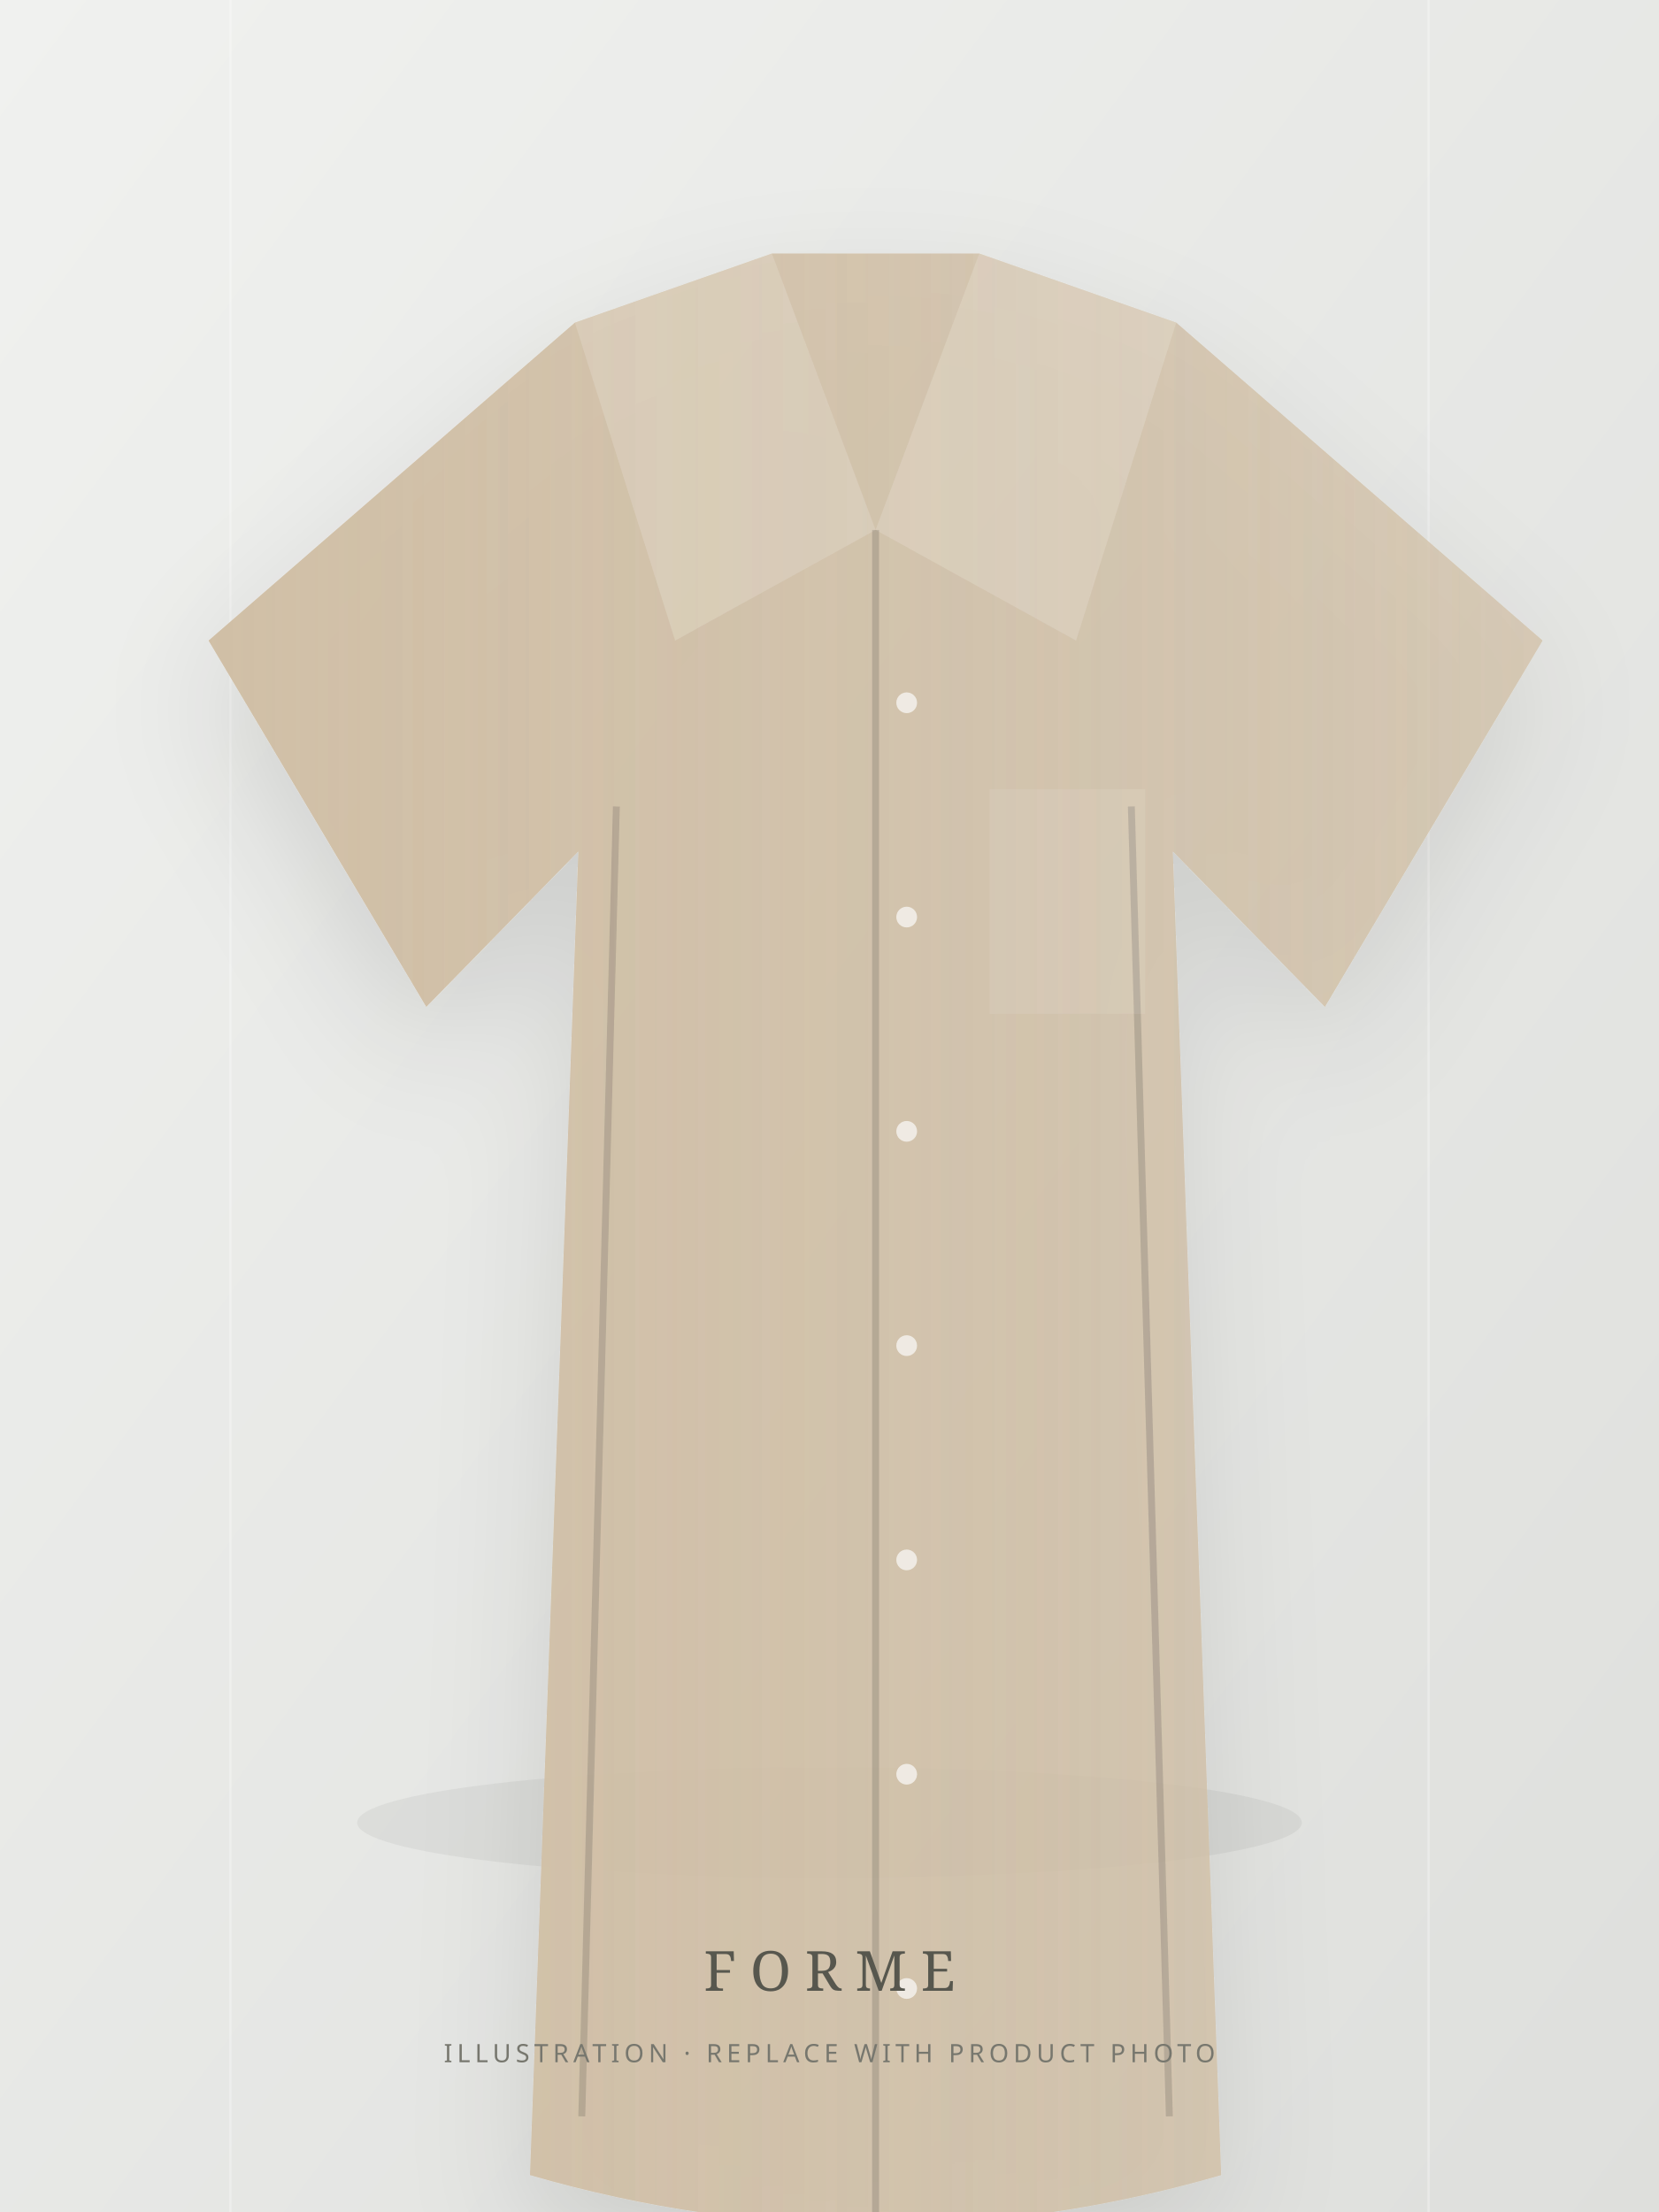
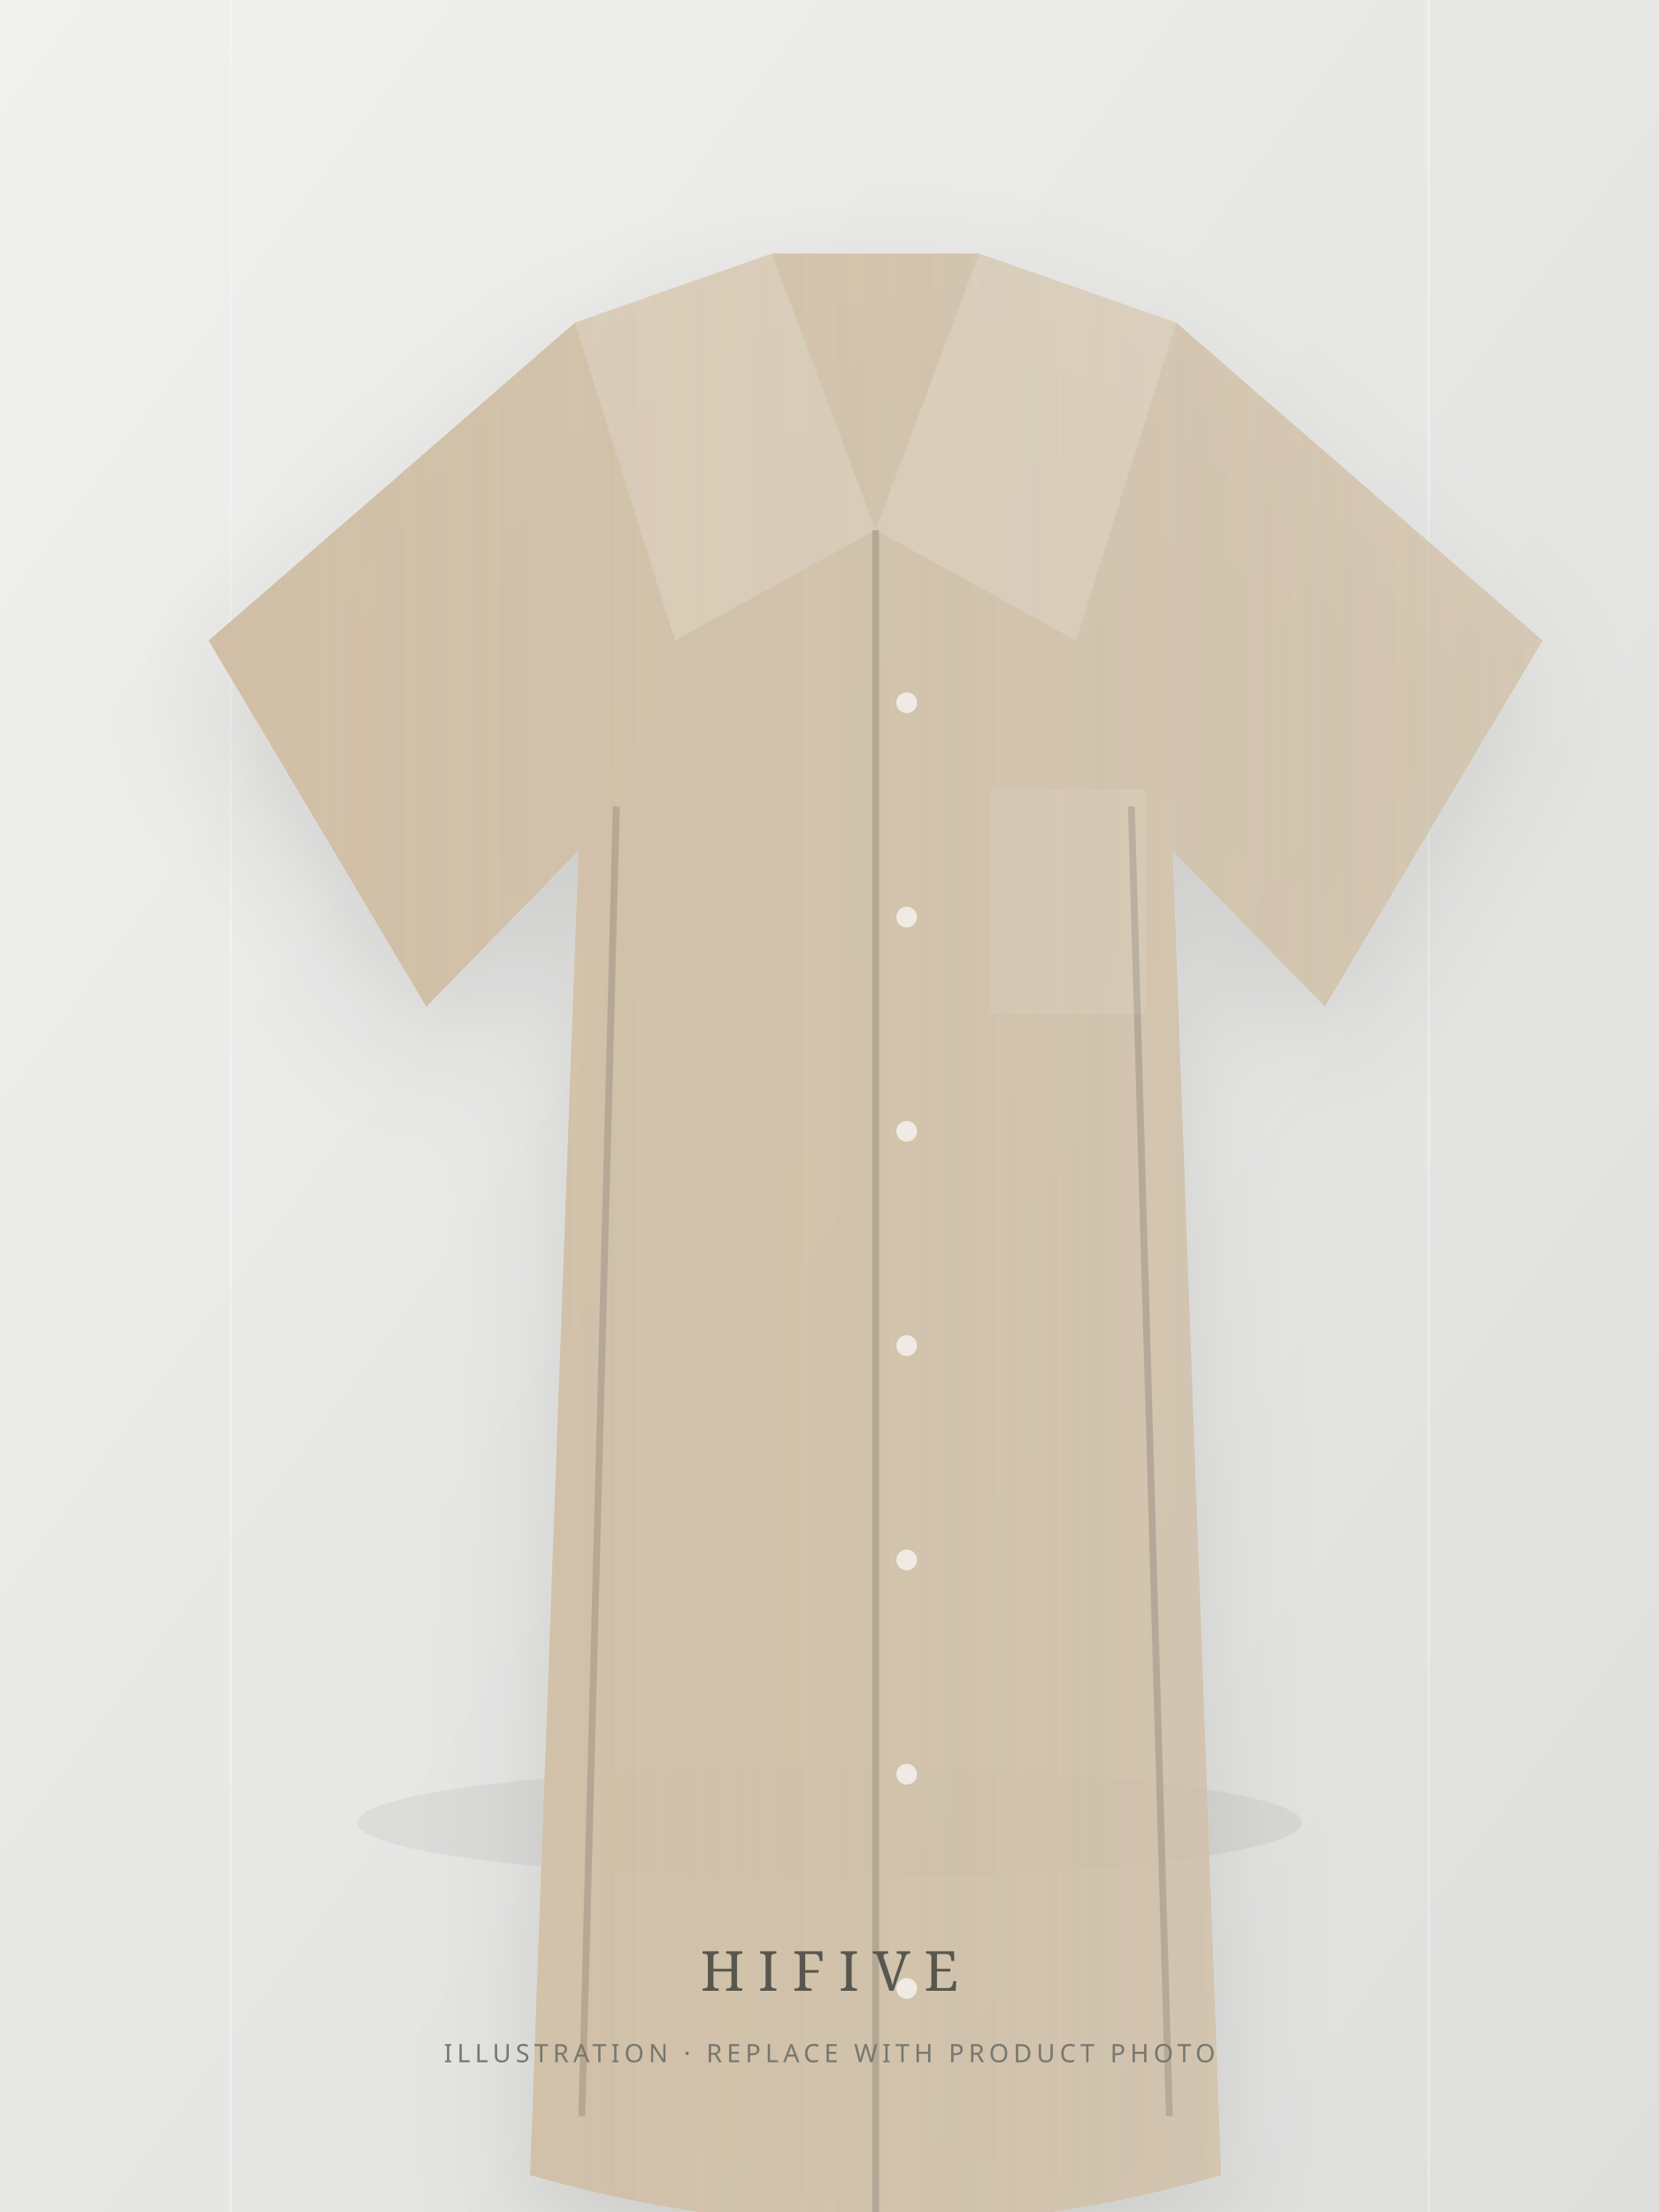
<svg xmlns="http://www.w3.org/2000/svg" width="720" height="960" viewBox="0 0 720 960">
  <defs>
    <linearGradient id="b" x2="1" y2="1">
      <stop stop-color="#F0F1EF" />
      <stop offset="1" stop-color="#DEDFDC" />
    </linearGradient>
    <linearGradient id="c">
      <stop stop-color="#D0BFA6" />
      <stop offset="1" stop-color="#D0BFA6" stop-opacity=".75" />
    </linearGradient>
    <filter id="s">
      <feDropShadow dx="0" dy="15" stdDeviation="18" flood-opacity=".12" />
    </filter>
  </defs>
  <rect width="720" height="960" fill="url(#b)" />
  <path d="M100 0V960M620 0V960" stroke="#fff" opacity=".3" />
  <ellipse cx="360" cy="791" rx="205" ry="24" fill="#000" opacity=".05" />
  <g filter="url(#s)" transform="translate(-160 -160) scale(1.5)">
    <path d="M273 200L330 180H390L447 200L553 292L490 398L446 353L460 736Q360 765 260 736L274 353L230 398L167 292Z" fill="url(#c)" />
    <path d="M330 180L360 260L302 292L273 200M390 180L360 260L418 292L447 200" fill="#fff" opacity=".16" />
    <path d="M360 260V748M285 340L275 719M434 340L445 719" stroke="#202020" stroke-opacity=".16" stroke-width="2" />
    <path d="M393 335H438V400H393Z" fill="#fff" opacity=".08" />
    <circle cx="369" cy="310" r="3" fill="#f7f5f0" opacity=".8" />
    <circle cx="369" cy="372" r="3" fill="#f7f5f0" opacity=".8" />
    <circle cx="369" cy="434" r="3" fill="#f7f5f0" opacity=".8" />
    <circle cx="369" cy="496" r="3" fill="#f7f5f0" opacity=".8" />
    <circle cx="369" cy="558" r="3" fill="#f7f5f0" opacity=".8" />
    <circle cx="369" cy="620" r="3" fill="#f7f5f0" opacity=".8" />
    <circle cx="369" cy="682" r="3" fill="#f7f5f0" opacity=".8" />
  </g>
-   <text x="360" y="864" text-anchor="middle" font-family="Georgia,serif" font-size="24" letter-spacing="6" fill="#57574e">FORME</text>
+   <text x="360" y="864" text-anchor="middle" font-family="Georgia,serif" font-size="24" letter-spacing="6" fill="#57574e">HIFIVE</text>
  <text x="360" y="895" text-anchor="middle" font-family="sans-serif" font-size="11" letter-spacing="2" fill="#77776e">ILLUSTRATION · REPLACE WITH PRODUCT PHOTO</text>
</svg>
